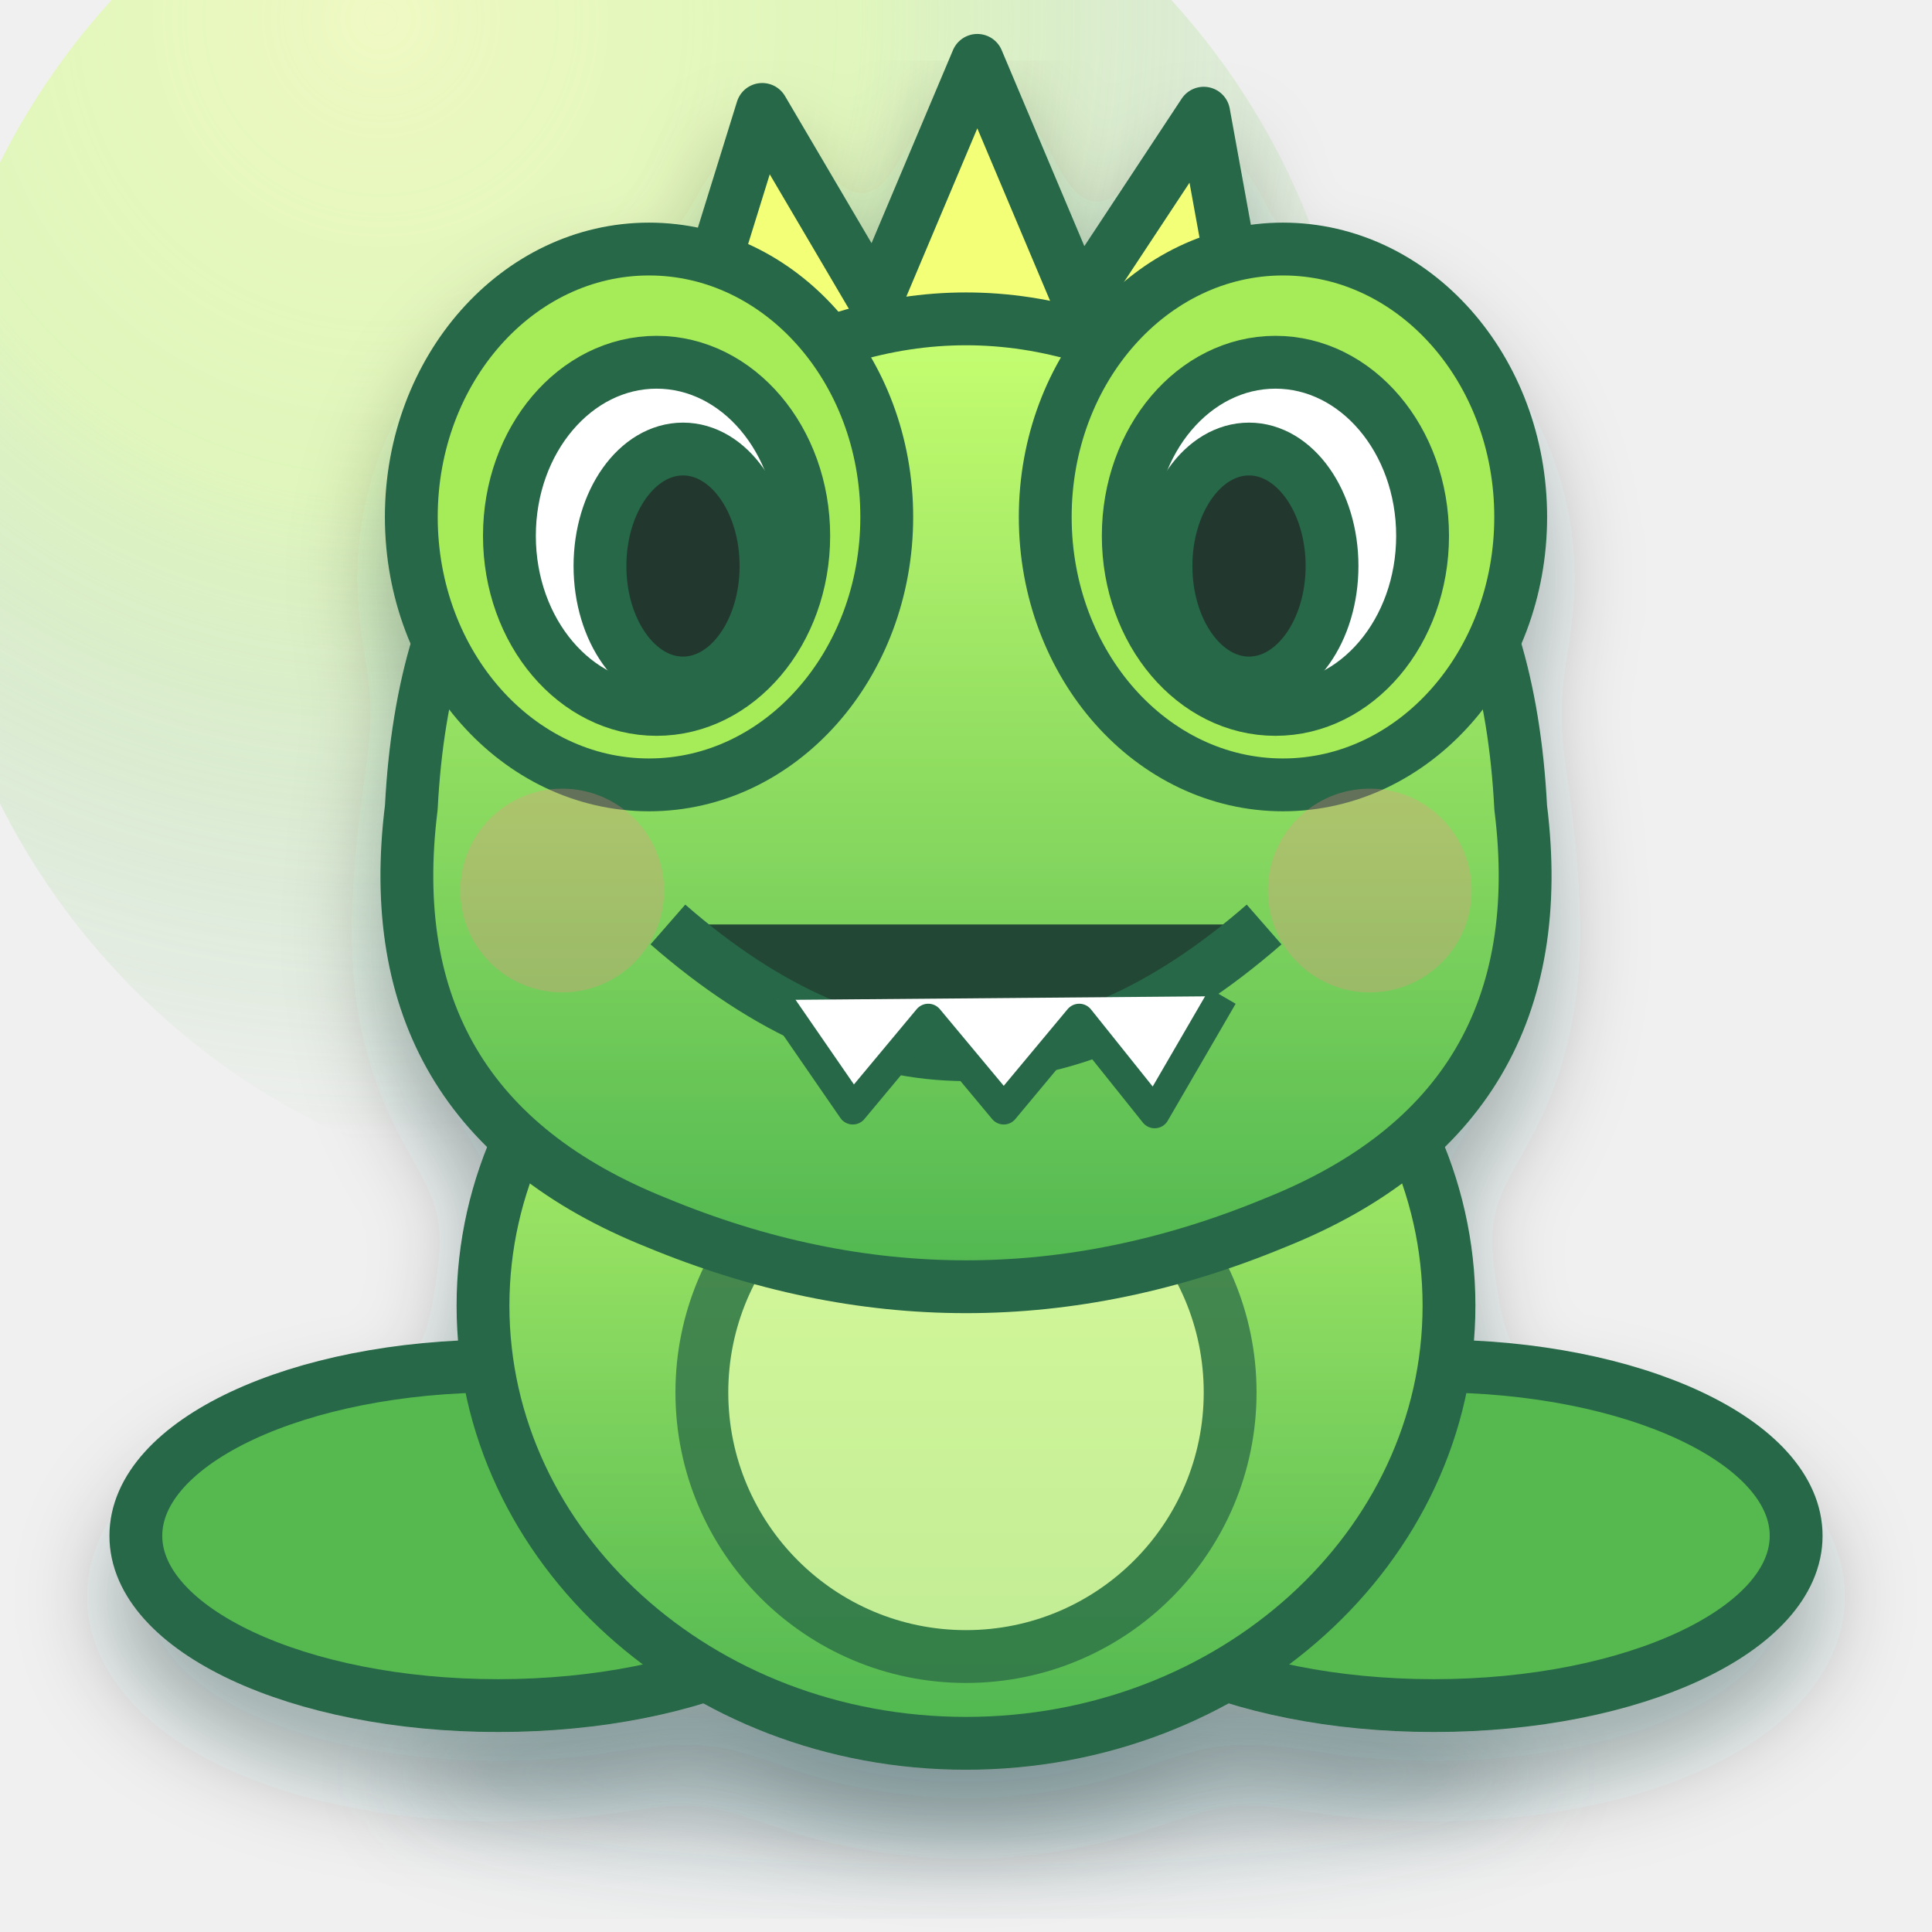
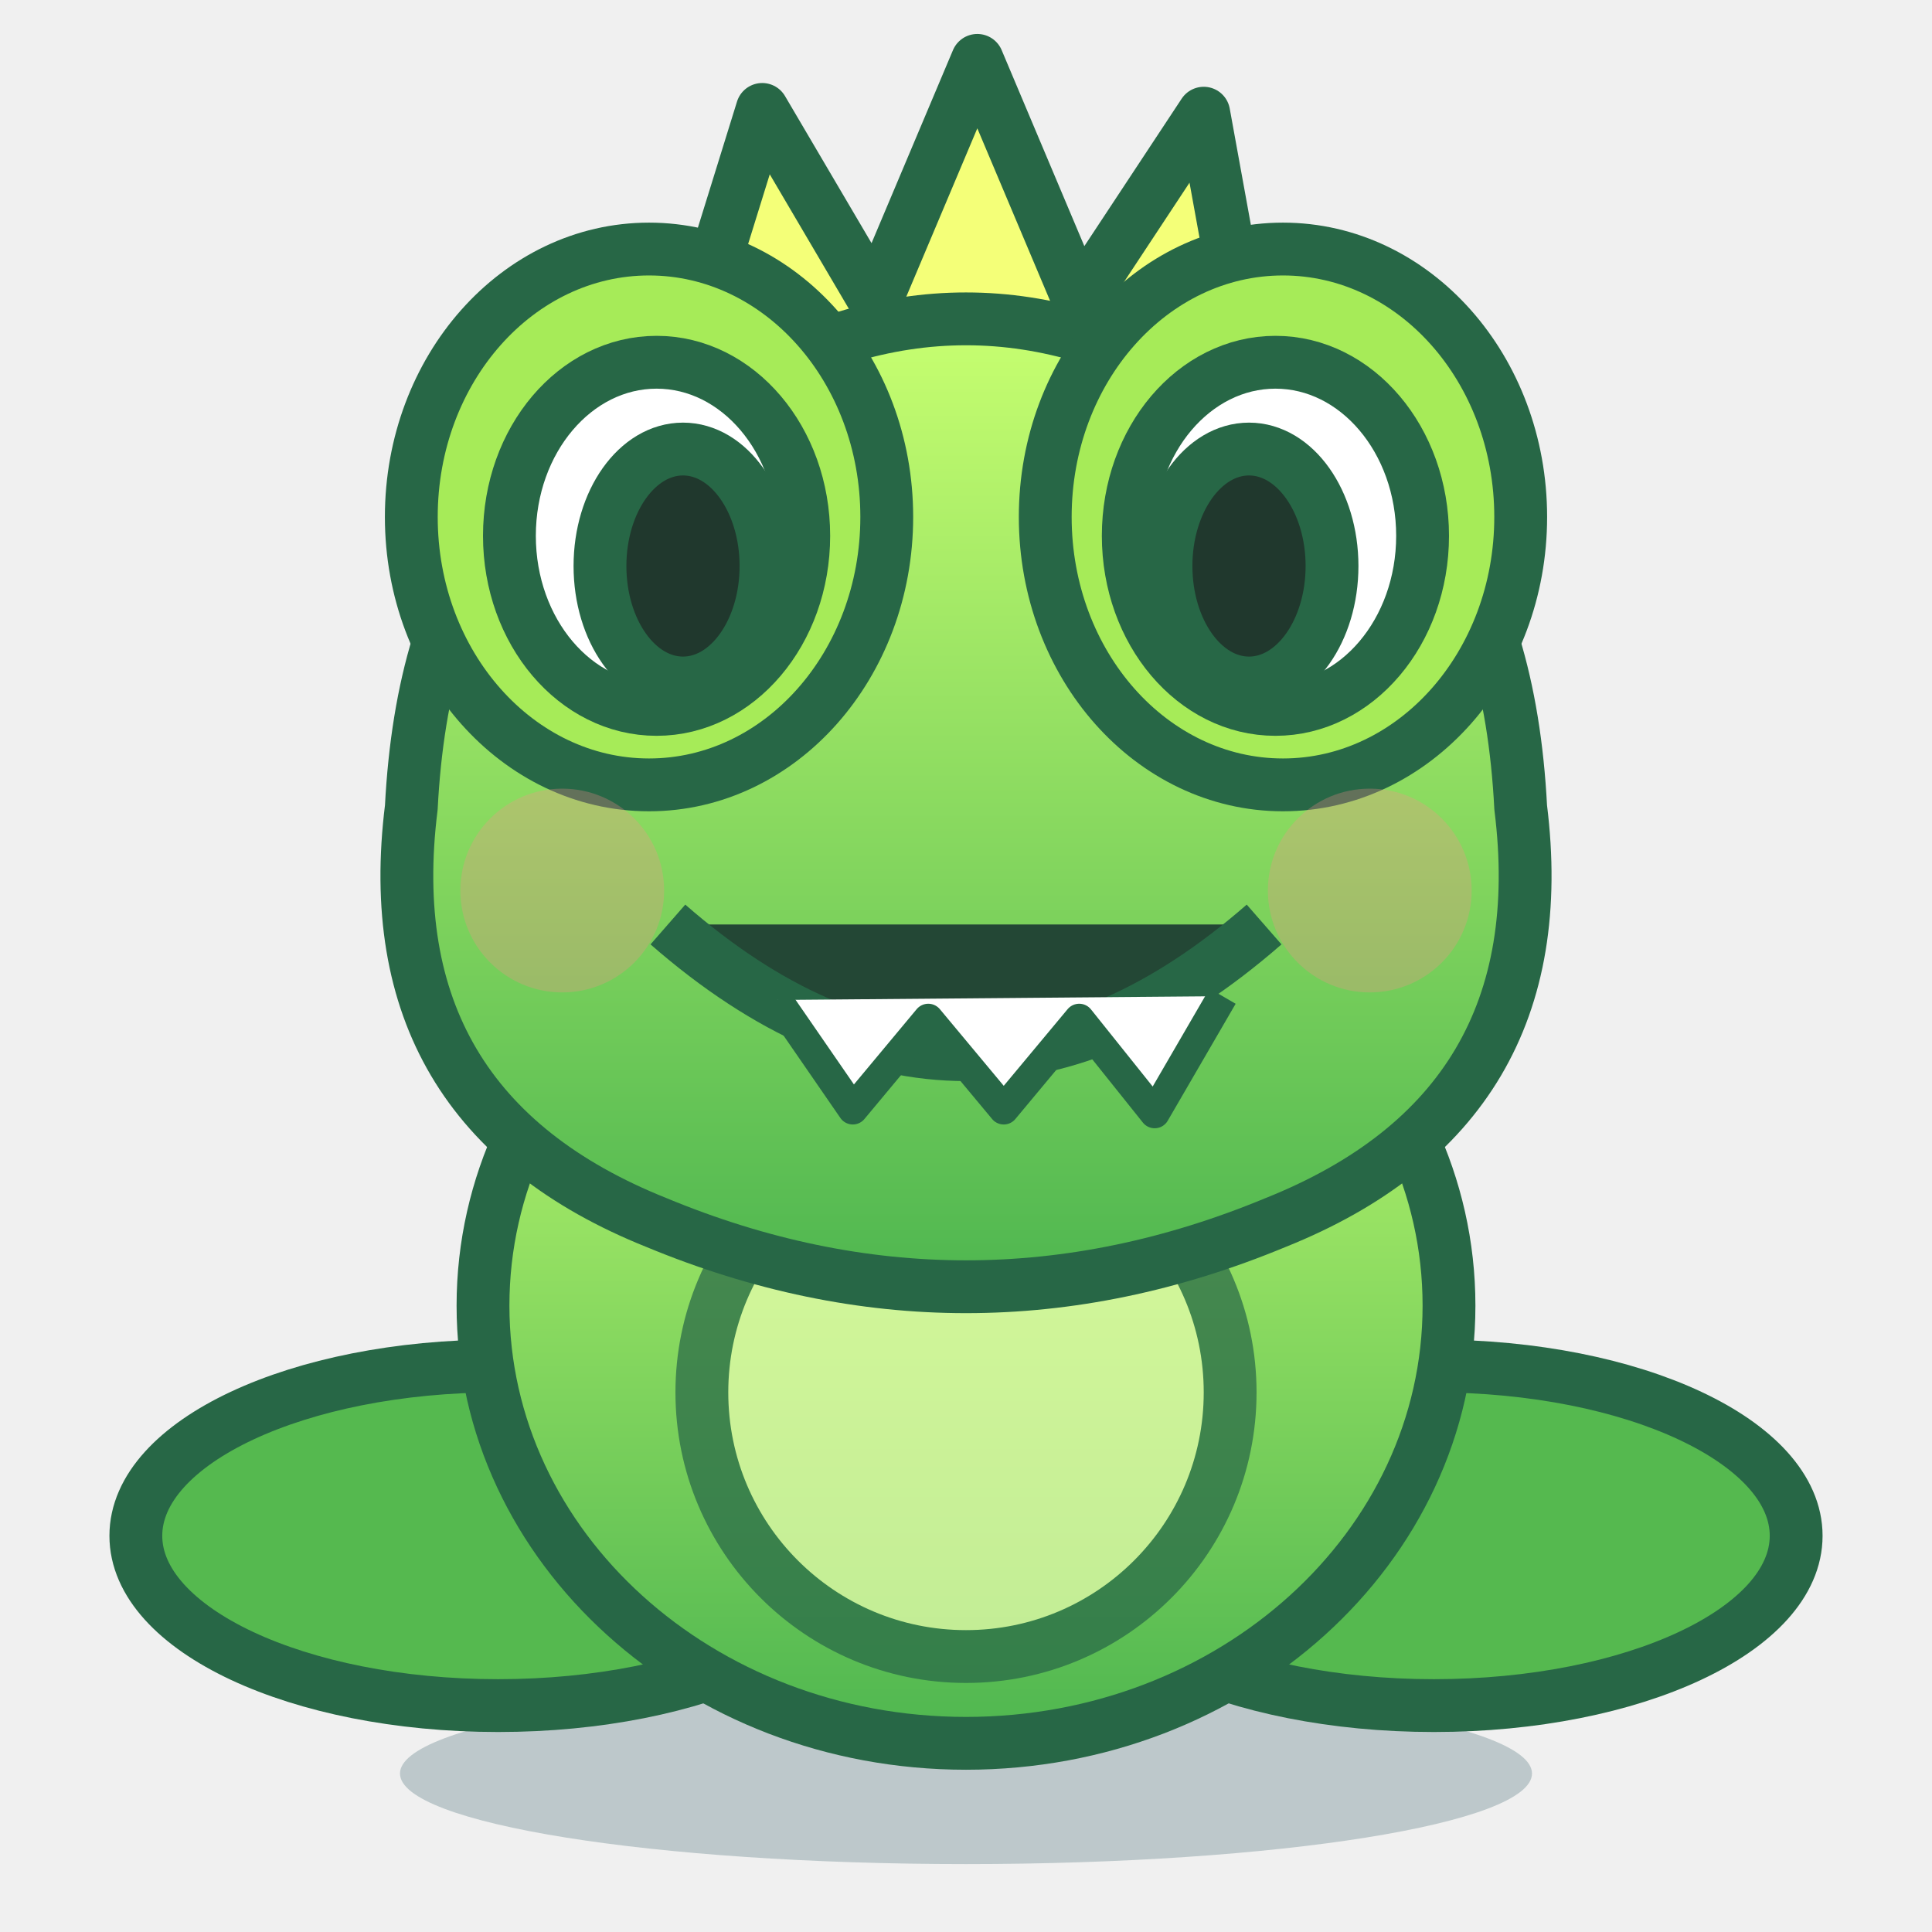
<svg xmlns="http://www.w3.org/2000/svg" viewBox="0 0 512 512" role="img" aria-label="Dino Frog">
  <defs>
-     <radialGradient id="halo" cx="32%" cy="18%" r="78%">
-       <stop offset="0" stop-color="#efffa4" stop-opacity=".95" />
-       <stop offset=".42" stop-color="#c8ff70" stop-opacity=".65" />
-       <stop offset="1" stop-color="#4eb650" stop-opacity="0" />
-     </radialGradient>
    <linearGradient id="body" x1="0" y1="0" x2="0" y2="1">
      <stop stop-color="#c8ff70" />
      <stop offset="1" stop-color="#4eb650" />
    </linearGradient>
-     <filter id="shadow" x="-40%" y="-40%" width="180%" height="190%">
-       <feDropShadow dx="0" dy="16" stdDeviation="12" flood-color="#062d31" flood-opacity=".34" />
-     </filter>
-     <filter id="soft" x="-30%" y="-30%" width="160%" height="160%">
-       <feGaussianBlur stdDeviation="12" />
-     </filter>
-     <linearGradient id="shine" x1="0" y1="0" x2="1" y2="1">
-       <stop stop-color="#fff" stop-opacity=".8" />
-       <stop offset="1" stop-color="#fff" stop-opacity="0" />
-     </linearGradient>
  </defs>
-   <ellipse cx="256" cy="470" rx="150" ry="24" fill="#073d47" opacity=".22" filter="url(#soft)" />
-   <circle cx="170" cy="128" r="190" fill="url(#halo)" opacity=".62" />
-   <g filter="url(#shadow)">
+   <ellipse cx="256" cy="470" rx="150" ry="24" fill="#073d47" opacity=".22" />
+   <g>
    <path d="M184 87 202 29 232 80 259 16 286 80 319 30 331 96" fill="#f4ff78" stroke="#276746" stroke-width="14" stroke-linejoin="round" />
    <g stroke="#276746" stroke-width="14" stroke-linejoin="round">
      <ellipse cx="132" cy="407" rx="96" ry="45" fill="#55b94f" />
      <ellipse cx="380" cy="407" rx="96" ry="45" fill="#55b94f" />
      <ellipse cx="256" cy="346" rx="128" ry="116" fill="url(#body)" />
      <ellipse cx="256" cy="369" rx="70" ry="70" fill="#eaffae" opacity=".72" />
      <path d="M109 214Q114 117 192 104Q256 65 320 104Q398 117 403 214Q413 294 338 324Q256 358 174 324Q99 294 109 214Z" fill="url(#body)" />
      <ellipse cx="172" cy="137" rx="63" ry="71" fill="#a6eb58" />
      <ellipse cx="340" cy="137" rx="63" ry="71" fill="#a6eb58" />
      <ellipse cx="174" cy="142" rx="39" ry="46" fill="#fff" />
      <ellipse cx="338" cy="142" rx="39" ry="46" fill="#fff" />
      <ellipse cx="181" cy="150" rx="22" ry="31" fill="#20382d" />
      <ellipse cx="331" cy="150" rx="22" ry="31" fill="#20382d" />
      <path d="M177 245Q256 314 335 245" fill="#234735" />
      <path d="M206 265l20 29 20-24 20 24 20-24 20 25 18-31" fill="#fff" stroke-width="8" />
    </g>
    <circle cx="149" cy="236" r="27" fill="#ff8c8c" opacity=".28" />
    <circle cx="363" cy="236" r="27" fill="#ff8c8c" opacity=".28" />
  </g>
</svg>
